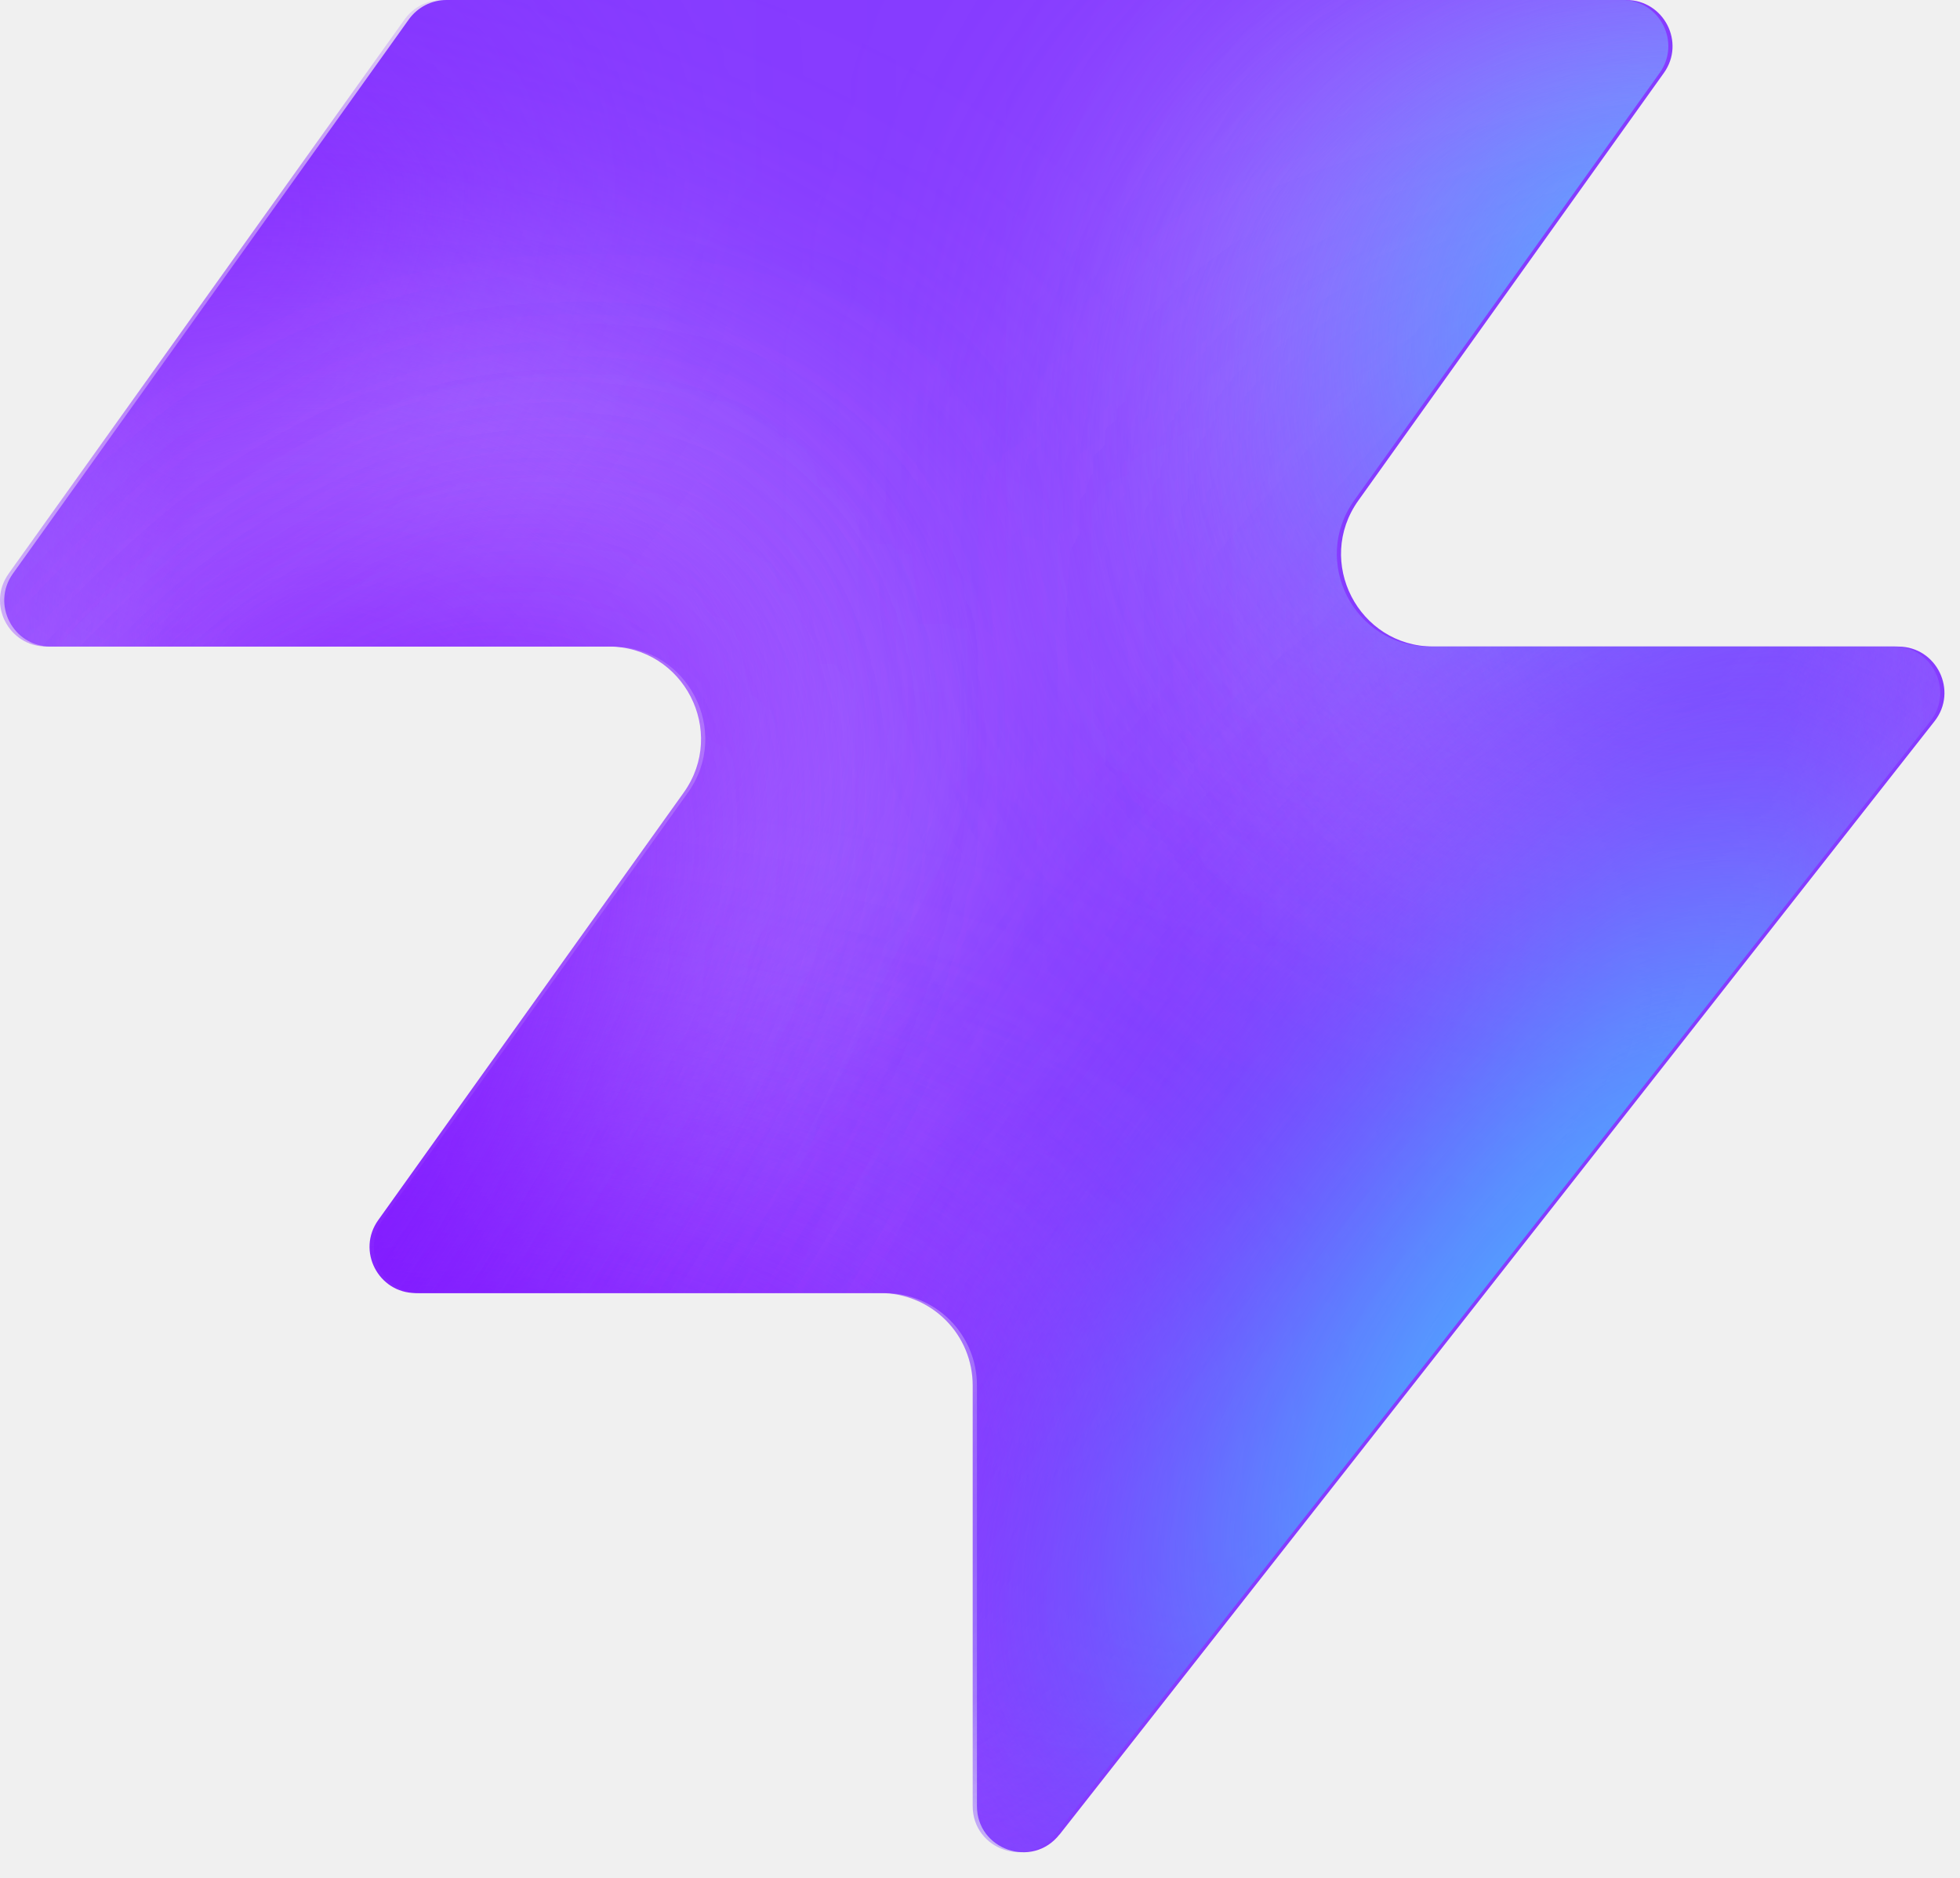
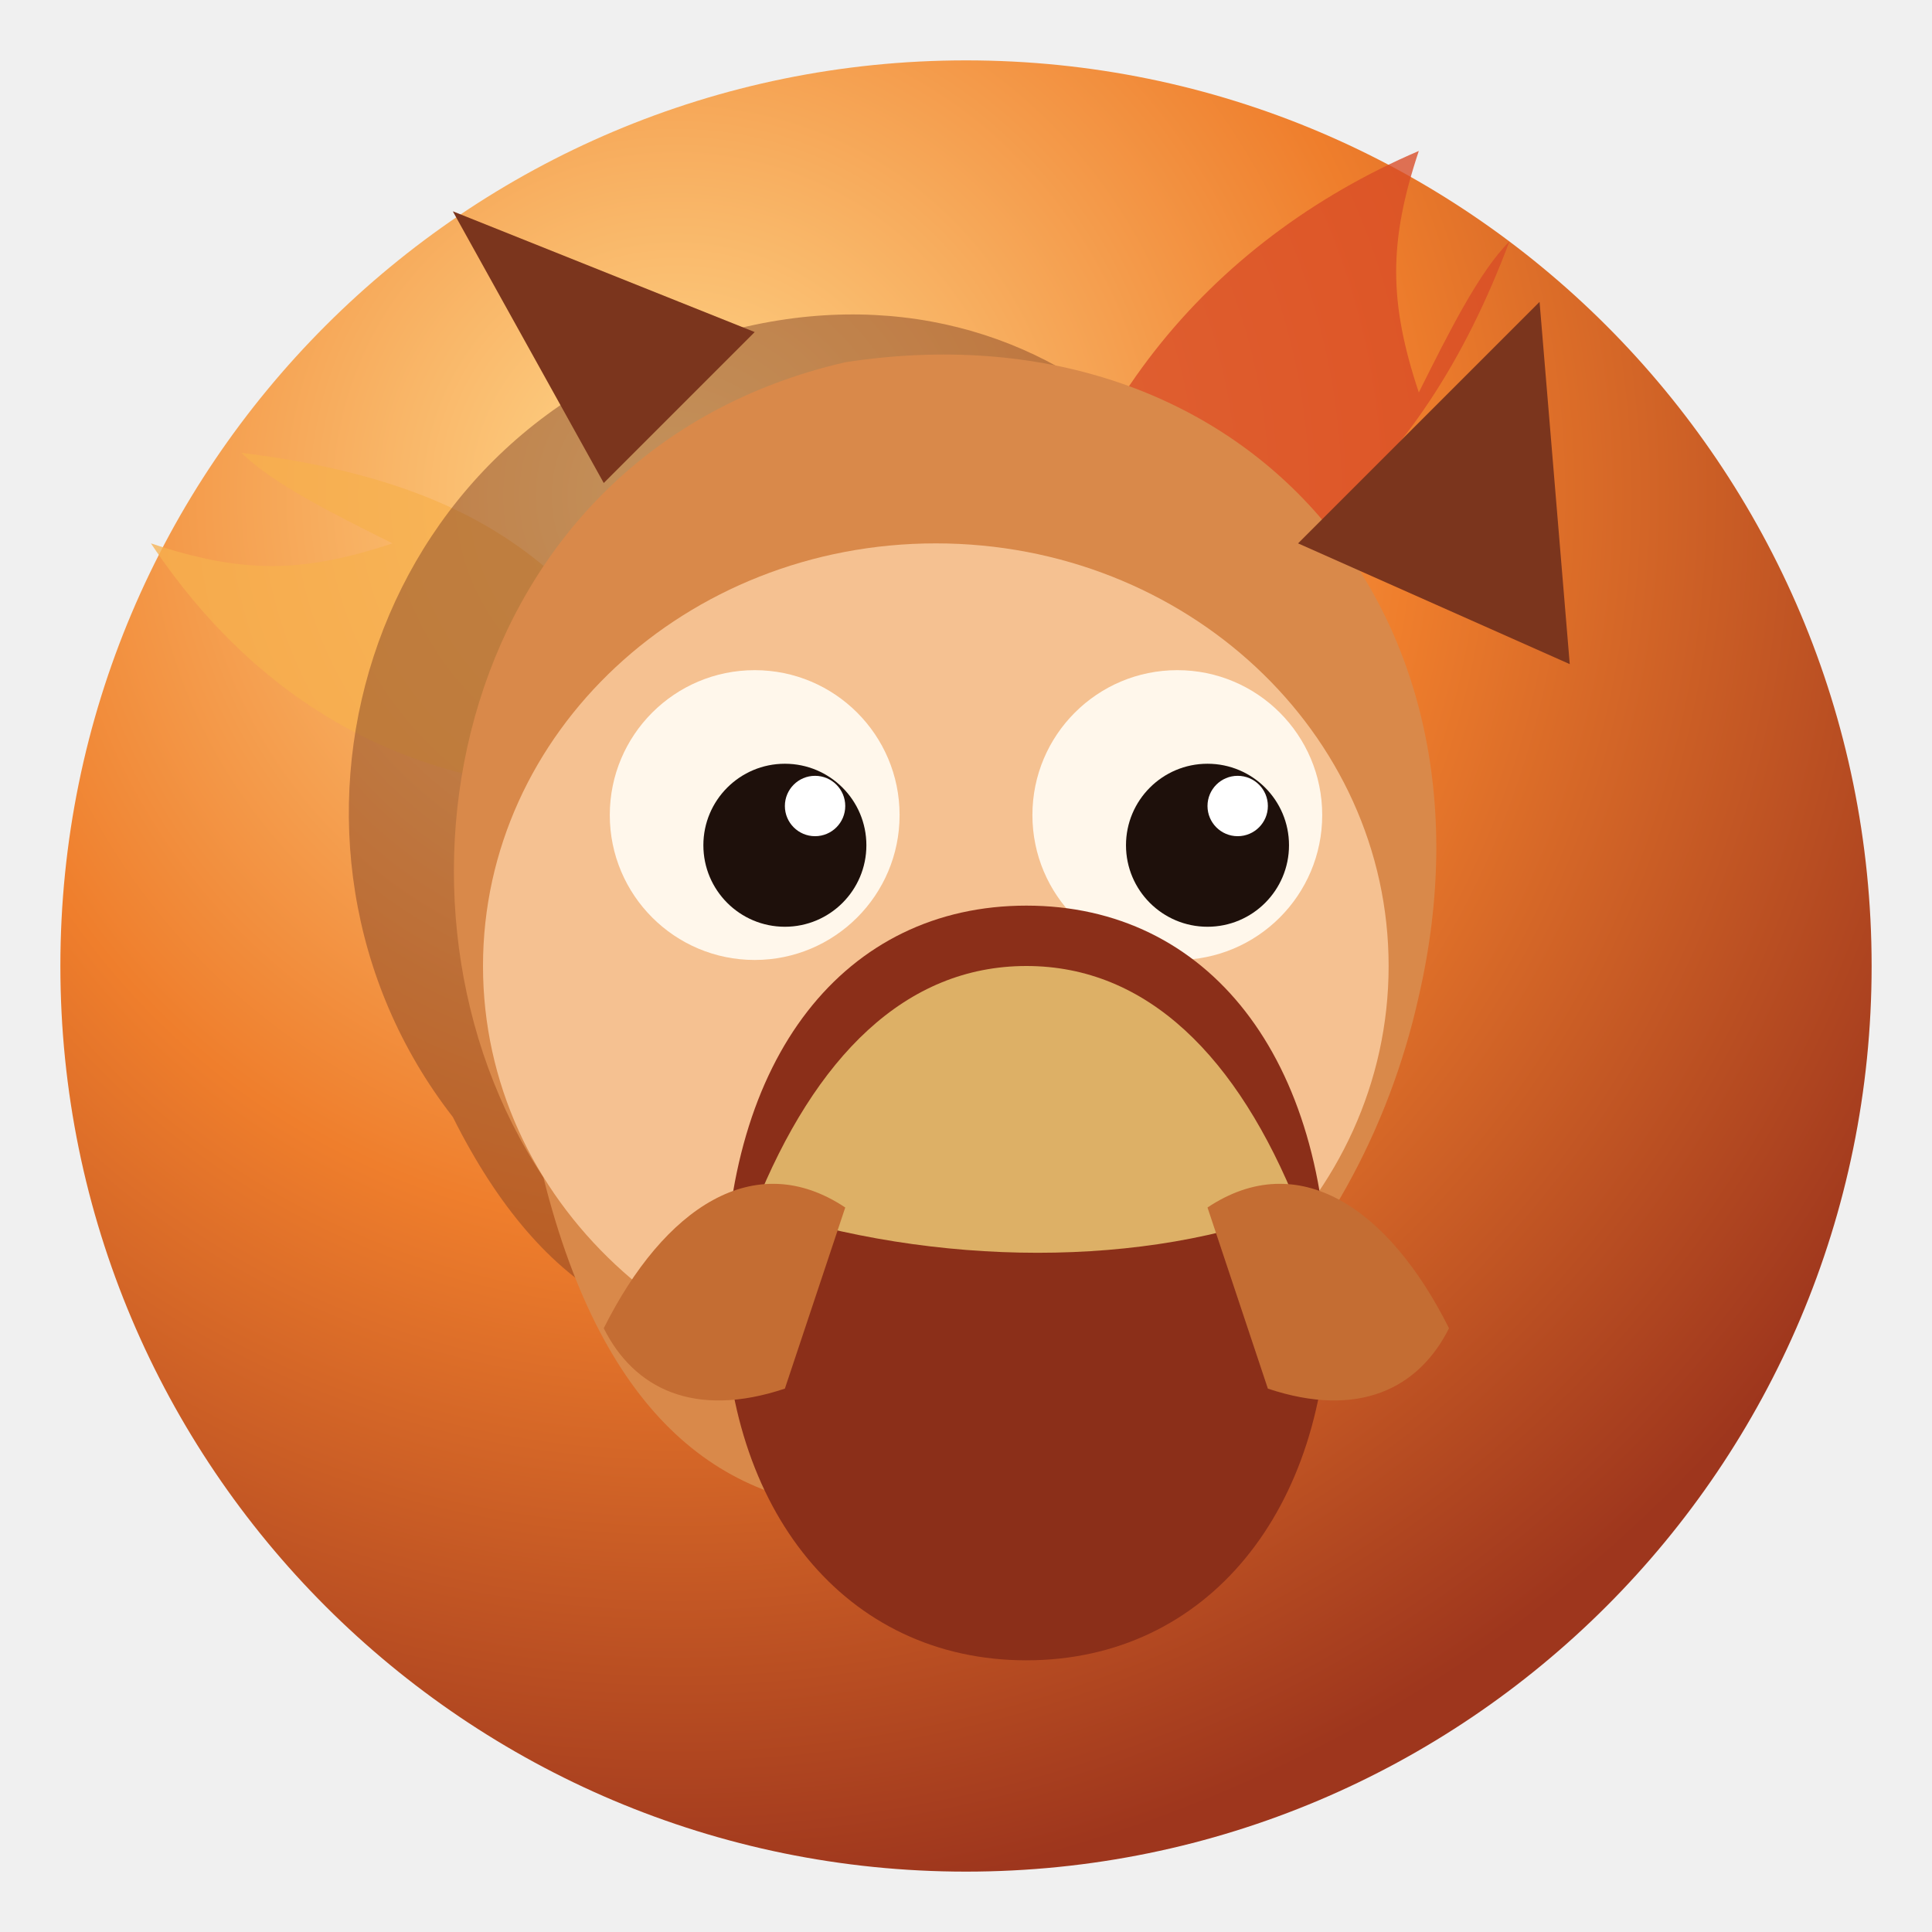
- <svg xmlns="http://www.w3.org/2000/svg" width="48" height="46" fill="none" viewBox="0 0 48 46">
-   <path fill="#863bff" d="M25.946 44.938c-.664.845-2.021.375-2.021-.698V33.937a2.26 2.26 0 0 0-2.262-2.262H10.287c-.92 0-1.456-1.04-.92-1.788l7.48-10.471c1.07-1.497 0-3.578-1.842-3.578H1.237c-.92 0-1.456-1.04-.92-1.788L10.013.474c.214-.297.556-.474.92-.474h28.894c.92 0 1.456 1.04.92 1.788l-7.48 10.471c-1.07 1.498 0 3.579 1.842 3.579h11.377c.943 0 1.473 1.088.89 1.83L25.947 44.94z" style="fill:#863bff;fill:color(display-p3 .525 .23 1);fill-opacity:1" />
-   <mask id="a" width="48" height="46" x="0" y="0" maskUnits="userSpaceOnUse" style="mask-type:alpha">
-     <path fill="#000" d="M25.842 44.938c-.664.844-2.021.375-2.021-.698V33.937a2.26 2.26 0 0 0-2.262-2.262H10.183c-.92 0-1.456-1.04-.92-1.788l7.48-10.471c1.07-1.498 0-3.579-1.842-3.579H1.133c-.92 0-1.456-1.04-.92-1.787L9.91.473c.214-.297.556-.474.92-.474h28.894c.92 0 1.456 1.04.92 1.788l-7.48 10.471c-1.07 1.498 0 3.578 1.842 3.578h11.377c.943 0 1.473 1.088.89 1.832L25.843 44.94z" style="fill:#000;fill-opacity:1" />
-   </mask>
-   <g mask="url(#a)">
-     <g filter="url(#b)">
-       <ellipse cx="5.508" cy="14.704" fill="#ede6ff" rx="5.508" ry="14.704" style="fill:#ede6ff;fill:color(display-p3 .927 .903 1);fill-opacity:1" transform="matrix(.00324 1 1 -.00324 -4.47 31.516)" />
-     </g>
-     <g filter="url(#c)">
-       <ellipse cx="10.399" cy="29.851" fill="#ede6ff" rx="10.399" ry="29.851" style="fill:#ede6ff;fill:color(display-p3 .927 .903 1);fill-opacity:1" transform="matrix(.00324 1 1 -.00324 -39.328 7.883)" />
-     </g>
-     <g filter="url(#d)">
-       <ellipse cx="5.508" cy="30.487" fill="#7e14ff" rx="5.508" ry="30.487" style="fill:#7e14ff;fill:color(display-p3 .492 .077 1);fill-opacity:1" transform="rotate(89.814 -25.913 -14.639)scale(1 -1)" />
-     </g>
-     <g filter="url(#e)">
-       <ellipse cx="5.508" cy="30.599" fill="#7e14ff" rx="5.508" ry="30.599" style="fill:#7e14ff;fill:color(display-p3 .492 .077 1);fill-opacity:1" transform="rotate(89.814 -32.644 -3.334)scale(1 -1)" />
-     </g>
-     <g filter="url(#f)">
-       <ellipse cx="5.508" cy="30.599" fill="#7e14ff" rx="5.508" ry="30.599" style="fill:#7e14ff;fill:color(display-p3 .492 .077 1);fill-opacity:1" transform="matrix(.00324 1 1 -.00324 -34.34 30.47)" />
-     </g>
-     <g filter="url(#g)">
-       <ellipse cx="14.072" cy="22.078" fill="#ede6ff" rx="14.072" ry="22.078" style="fill:#ede6ff;fill:color(display-p3 .927 .903 1);fill-opacity:1" transform="rotate(93.35 24.506 48.493)scale(-1 1)" />
-     </g>
-     <g filter="url(#h)">
-       <ellipse cx="3.47" cy="21.501" fill="#7e14ff" rx="3.47" ry="21.501" style="fill:#7e14ff;fill:color(display-p3 .492 .077 1);fill-opacity:1" transform="rotate(89.009 28.708 47.59)scale(-1 1)" />
-     </g>
-     <g filter="url(#i)">
-       <ellipse cx="3.47" cy="21.501" fill="#7e14ff" rx="3.47" ry="21.501" style="fill:#7e14ff;fill:color(display-p3 .492 .077 1);fill-opacity:1" transform="rotate(89.009 28.708 47.59)scale(-1 1)" />
-     </g>
-     <g filter="url(#j)">
-       <ellipse cx=".387" cy="8.972" fill="#7e14ff" rx="4.407" ry="29.108" style="fill:#7e14ff;fill:color(display-p3 .492 .077 1);fill-opacity:1" transform="rotate(39.51 .387 8.972)" />
-     </g>
-     <g filter="url(#k)">
-       <ellipse cx="47.523" cy="-6.092" fill="#7e14ff" rx="4.407" ry="29.108" style="fill:#7e14ff;fill:color(display-p3 .492 .077 1);fill-opacity:1" transform="rotate(37.892 47.523 -6.092)" />
-     </g>
-     <g filter="url(#l)">
-       <ellipse cx="41.412" cy="6.333" fill="#47bfff" rx="5.971" ry="9.665" style="fill:#47bfff;fill:color(display-p3 .28 .748 1);fill-opacity:1" transform="rotate(37.892 41.412 6.333)" />
-     </g>
-     <g filter="url(#m)">
-       <ellipse cx="-1.879" cy="38.332" fill="#7e14ff" rx="4.407" ry="29.108" style="fill:#7e14ff;fill:color(display-p3 .492 .077 1);fill-opacity:1" transform="rotate(37.892 -1.88 38.332)" />
-     </g>
-     <g filter="url(#n)">
-       <ellipse cx="-1.879" cy="38.332" fill="#7e14ff" rx="4.407" ry="29.108" style="fill:#7e14ff;fill:color(display-p3 .492 .077 1);fill-opacity:1" transform="rotate(37.892 -1.88 38.332)" />
-     </g>
-     <g filter="url(#o)">
-       <ellipse cx="35.651" cy="29.907" fill="#7e14ff" rx="4.407" ry="29.108" style="fill:#7e14ff;fill:color(display-p3 .492 .077 1);fill-opacity:1" transform="rotate(37.892 35.651 29.907)" />
-     </g>
-     <g filter="url(#p)">
-       <ellipse cx="38.418" cy="32.4" fill="#47bfff" rx="5.971" ry="15.297" style="fill:#47bfff;fill:color(display-p3 .28 .748 1);fill-opacity:1" transform="rotate(37.892 38.418 32.4)" />
-     </g>
-   </g>
+ <svg xmlns="http://www.w3.org/2000/svg" viewBox="0 0 64 64">
  <defs>
-     <filter id="b" width="60.045" height="41.654" x="-19.77" y="16.149" color-interpolation-filters="sRGB" filterUnits="userSpaceOnUse">
-       <feFlood flood-opacity="0" result="BackgroundImageFix" />
-       <feBlend in="SourceGraphic" in2="BackgroundImageFix" result="shape" />
-       <feGaussianBlur result="effect1_foregroundBlur_2002_17158" stdDeviation="7.659" />
-     </filter>
-     <filter id="c" width="90.34" height="51.437" x="-54.613" y="-7.533" color-interpolation-filters="sRGB" filterUnits="userSpaceOnUse">
-       <feFlood flood-opacity="0" result="BackgroundImageFix" />
-       <feBlend in="SourceGraphic" in2="BackgroundImageFix" result="shape" />
-       <feGaussianBlur result="effect1_foregroundBlur_2002_17158" stdDeviation="7.659" />
-     </filter>
-     <filter id="d" width="79.355" height="29.4" x="-49.64" y="2.03" color-interpolation-filters="sRGB" filterUnits="userSpaceOnUse">
-       <feFlood flood-opacity="0" result="BackgroundImageFix" />
-       <feBlend in="SourceGraphic" in2="BackgroundImageFix" result="shape" />
-       <feGaussianBlur result="effect1_foregroundBlur_2002_17158" stdDeviation="4.596" />
-     </filter>
-     <filter id="e" width="79.579" height="29.4" x="-45.045" y="20.029" color-interpolation-filters="sRGB" filterUnits="userSpaceOnUse">
-       <feFlood flood-opacity="0" result="BackgroundImageFix" />
-       <feBlend in="SourceGraphic" in2="BackgroundImageFix" result="shape" />
-       <feGaussianBlur result="effect1_foregroundBlur_2002_17158" stdDeviation="4.596" />
-     </filter>
-     <filter id="f" width="79.579" height="29.4" x="-43.513" y="21.178" color-interpolation-filters="sRGB" filterUnits="userSpaceOnUse">
-       <feFlood flood-opacity="0" result="BackgroundImageFix" />
-       <feBlend in="SourceGraphic" in2="BackgroundImageFix" result="shape" />
-       <feGaussianBlur result="effect1_foregroundBlur_2002_17158" stdDeviation="4.596" />
-     </filter>
-     <filter id="g" width="74.749" height="58.852" x="15.756" y="-17.901" color-interpolation-filters="sRGB" filterUnits="userSpaceOnUse">
-       <feFlood flood-opacity="0" result="BackgroundImageFix" />
-       <feBlend in="SourceGraphic" in2="BackgroundImageFix" result="shape" />
-       <feGaussianBlur result="effect1_foregroundBlur_2002_17158" stdDeviation="7.659" />
-     </filter>
-     <filter id="h" width="61.377" height="25.362" x="23.548" y="2.284" color-interpolation-filters="sRGB" filterUnits="userSpaceOnUse">
-       <feFlood flood-opacity="0" result="BackgroundImageFix" />
-       <feBlend in="SourceGraphic" in2="BackgroundImageFix" result="shape" />
-       <feGaussianBlur result="effect1_foregroundBlur_2002_17158" stdDeviation="4.596" />
-     </filter>
-     <filter id="i" width="61.377" height="25.362" x="23.548" y="2.284" color-interpolation-filters="sRGB" filterUnits="userSpaceOnUse">
-       <feFlood flood-opacity="0" result="BackgroundImageFix" />
-       <feBlend in="SourceGraphic" in2="BackgroundImageFix" result="shape" />
-       <feGaussianBlur result="effect1_foregroundBlur_2002_17158" stdDeviation="4.596" />
-     </filter>
-     <filter id="j" width="56.045" height="63.649" x="-27.636" y="-22.853" color-interpolation-filters="sRGB" filterUnits="userSpaceOnUse">
-       <feFlood flood-opacity="0" result="BackgroundImageFix" />
-       <feBlend in="SourceGraphic" in2="BackgroundImageFix" result="shape" />
-       <feGaussianBlur result="effect1_foregroundBlur_2002_17158" stdDeviation="4.596" />
-     </filter>
-     <filter id="k" width="54.814" height="64.646" x="20.116" y="-38.415" color-interpolation-filters="sRGB" filterUnits="userSpaceOnUse">
-       <feFlood flood-opacity="0" result="BackgroundImageFix" />
-       <feBlend in="SourceGraphic" in2="BackgroundImageFix" result="shape" />
-       <feGaussianBlur result="effect1_foregroundBlur_2002_17158" stdDeviation="4.596" />
-     </filter>
-     <filter id="l" width="33.541" height="35.313" x="24.641" y="-11.323" color-interpolation-filters="sRGB" filterUnits="userSpaceOnUse">
-       <feFlood flood-opacity="0" result="BackgroundImageFix" />
-       <feBlend in="SourceGraphic" in2="BackgroundImageFix" result="shape" />
-       <feGaussianBlur result="effect1_foregroundBlur_2002_17158" stdDeviation="4.596" />
-     </filter>
-     <filter id="m" width="54.814" height="64.646" x="-29.286" y="6.009" color-interpolation-filters="sRGB" filterUnits="userSpaceOnUse">
-       <feFlood flood-opacity="0" result="BackgroundImageFix" />
-       <feBlend in="SourceGraphic" in2="BackgroundImageFix" result="shape" />
-       <feGaussianBlur result="effect1_foregroundBlur_2002_17158" stdDeviation="4.596" />
-     </filter>
-     <filter id="n" width="54.814" height="64.646" x="-29.286" y="6.009" color-interpolation-filters="sRGB" filterUnits="userSpaceOnUse">
-       <feFlood flood-opacity="0" result="BackgroundImageFix" />
-       <feBlend in="SourceGraphic" in2="BackgroundImageFix" result="shape" />
-       <feGaussianBlur result="effect1_foregroundBlur_2002_17158" stdDeviation="4.596" />
-     </filter>
-     <filter id="o" width="54.814" height="64.646" x="8.244" y="-2.416" color-interpolation-filters="sRGB" filterUnits="userSpaceOnUse">
-       <feFlood flood-opacity="0" result="BackgroundImageFix" />
-       <feBlend in="SourceGraphic" in2="BackgroundImageFix" result="shape" />
-       <feGaussianBlur result="effect1_foregroundBlur_2002_17158" stdDeviation="4.596" />
-     </filter>
-     <filter id="p" width="39.409" height="43.623" x="18.713" y="10.588" color-interpolation-filters="sRGB" filterUnits="userSpaceOnUse">
-       <feFlood flood-opacity="0" result="BackgroundImageFix" />
-       <feBlend in="SourceGraphic" in2="BackgroundImageFix" result="shape" />
-       <feGaussianBlur result="effect1_foregroundBlur_2002_17158" stdDeviation="4.596" />
-     </filter>
+     <radialGradient id="bg" cx="34%" cy="24%" r="78%">
+       <stop offset="0" stop-color="#ffd98d" />
+       <stop offset="0.52" stop-color="#ef7e2c" />
+       <stop offset="1" stop-color="#9e361d" />
+     </radialGradient>
+     <linearGradient id="fur" x1="18" x2="48" y1="10" y2="56">
+       <stop stop-color="#d9894a" />
+       <stop offset="1" stop-color="#8f3d1f" />
+     </linearGradient>
+     <linearGradient id="nut" x1="24" x2="42" y1="32" y2="55">
+       <stop stop-color="#8b2f19" />
+       <stop offset="1" stop-color="#4b1d12" />
+     </linearGradient>
  </defs>
+   <circle cx="32" cy="32" r="30" fill="url(#bg)" />
+   <path fill="#f7b04d" d="M8 15c8 1 12 4 15 11-8 1-14-2-18-8 3 1 5 1 8 0-2-1-4-2-5-3Z" opacity=".75" />
+   <path fill="#d84b26" d="M50 8c-3 8-8 12-16 14 1-8 6-14 13-17-1 3-1 5 0 8 1-2 2-4 3-5Z" opacity=".78" />
+   <path fill="#7a3b21" d="M15 37c-7-9-3-23 9-26 11-3 20 6 18 17-1 8-7 15-15 16-5 1-9-1-12-7Z" opacity=".45" />
+   <path fill="url(#fur)" d="M18 39c-6-9-3-24 10-27 13-2 22 8 19 21-2 9-9 16-18 17-5 0-9-3-11-11Z" />
+   <path fill="#7b351d" d="M20 16 15 7l10 4Zm23 2 8-8 1 12Z" />
+   <ellipse cx="31" cy="32" fill="#f5c191" rx="15" ry="14" />
+   <circle cx="25" cy="27" r="4.8" fill="#fff7eb" />
+   <circle cx="39" cy="27" r="4.8" fill="#fff7eb" />
+   <circle cx="26" cy="28" r="2.7" fill="#1e100b" />
+   <circle cx="40" cy="28" r="2.7" fill="#1e100b" />
+   <circle cx="27" cy="26.7" r="1" fill="#fff" />
+   <circle cx="41" cy="26.7" r="1" fill="#fff" />
+   <path fill="#5f2d18" d="M32 35c3 0 5 2 5 4-2 2-7 2-10 0 0-2 2-4 5-4Z" />
+   <path fill="url(#nut)" d="M24 43c0-8 4-13 10-13s10 5 10 13c0 7-4 12-10 12s-10-5-10-12Z" />
+   <path fill="#ddb066" d="M25 40c2-5 5-8 9-8s7 3 9 8c-5 2-12 2-18 0Z" />
+   <path fill="#c46d33" d="M20 44c2-4 5-6 8-4l-2 6c-3 1-5 0-6-2Zm28 0c-2-4-5-6-8-4l2 6c3 1 5 0 6-2Z" />
</svg>
